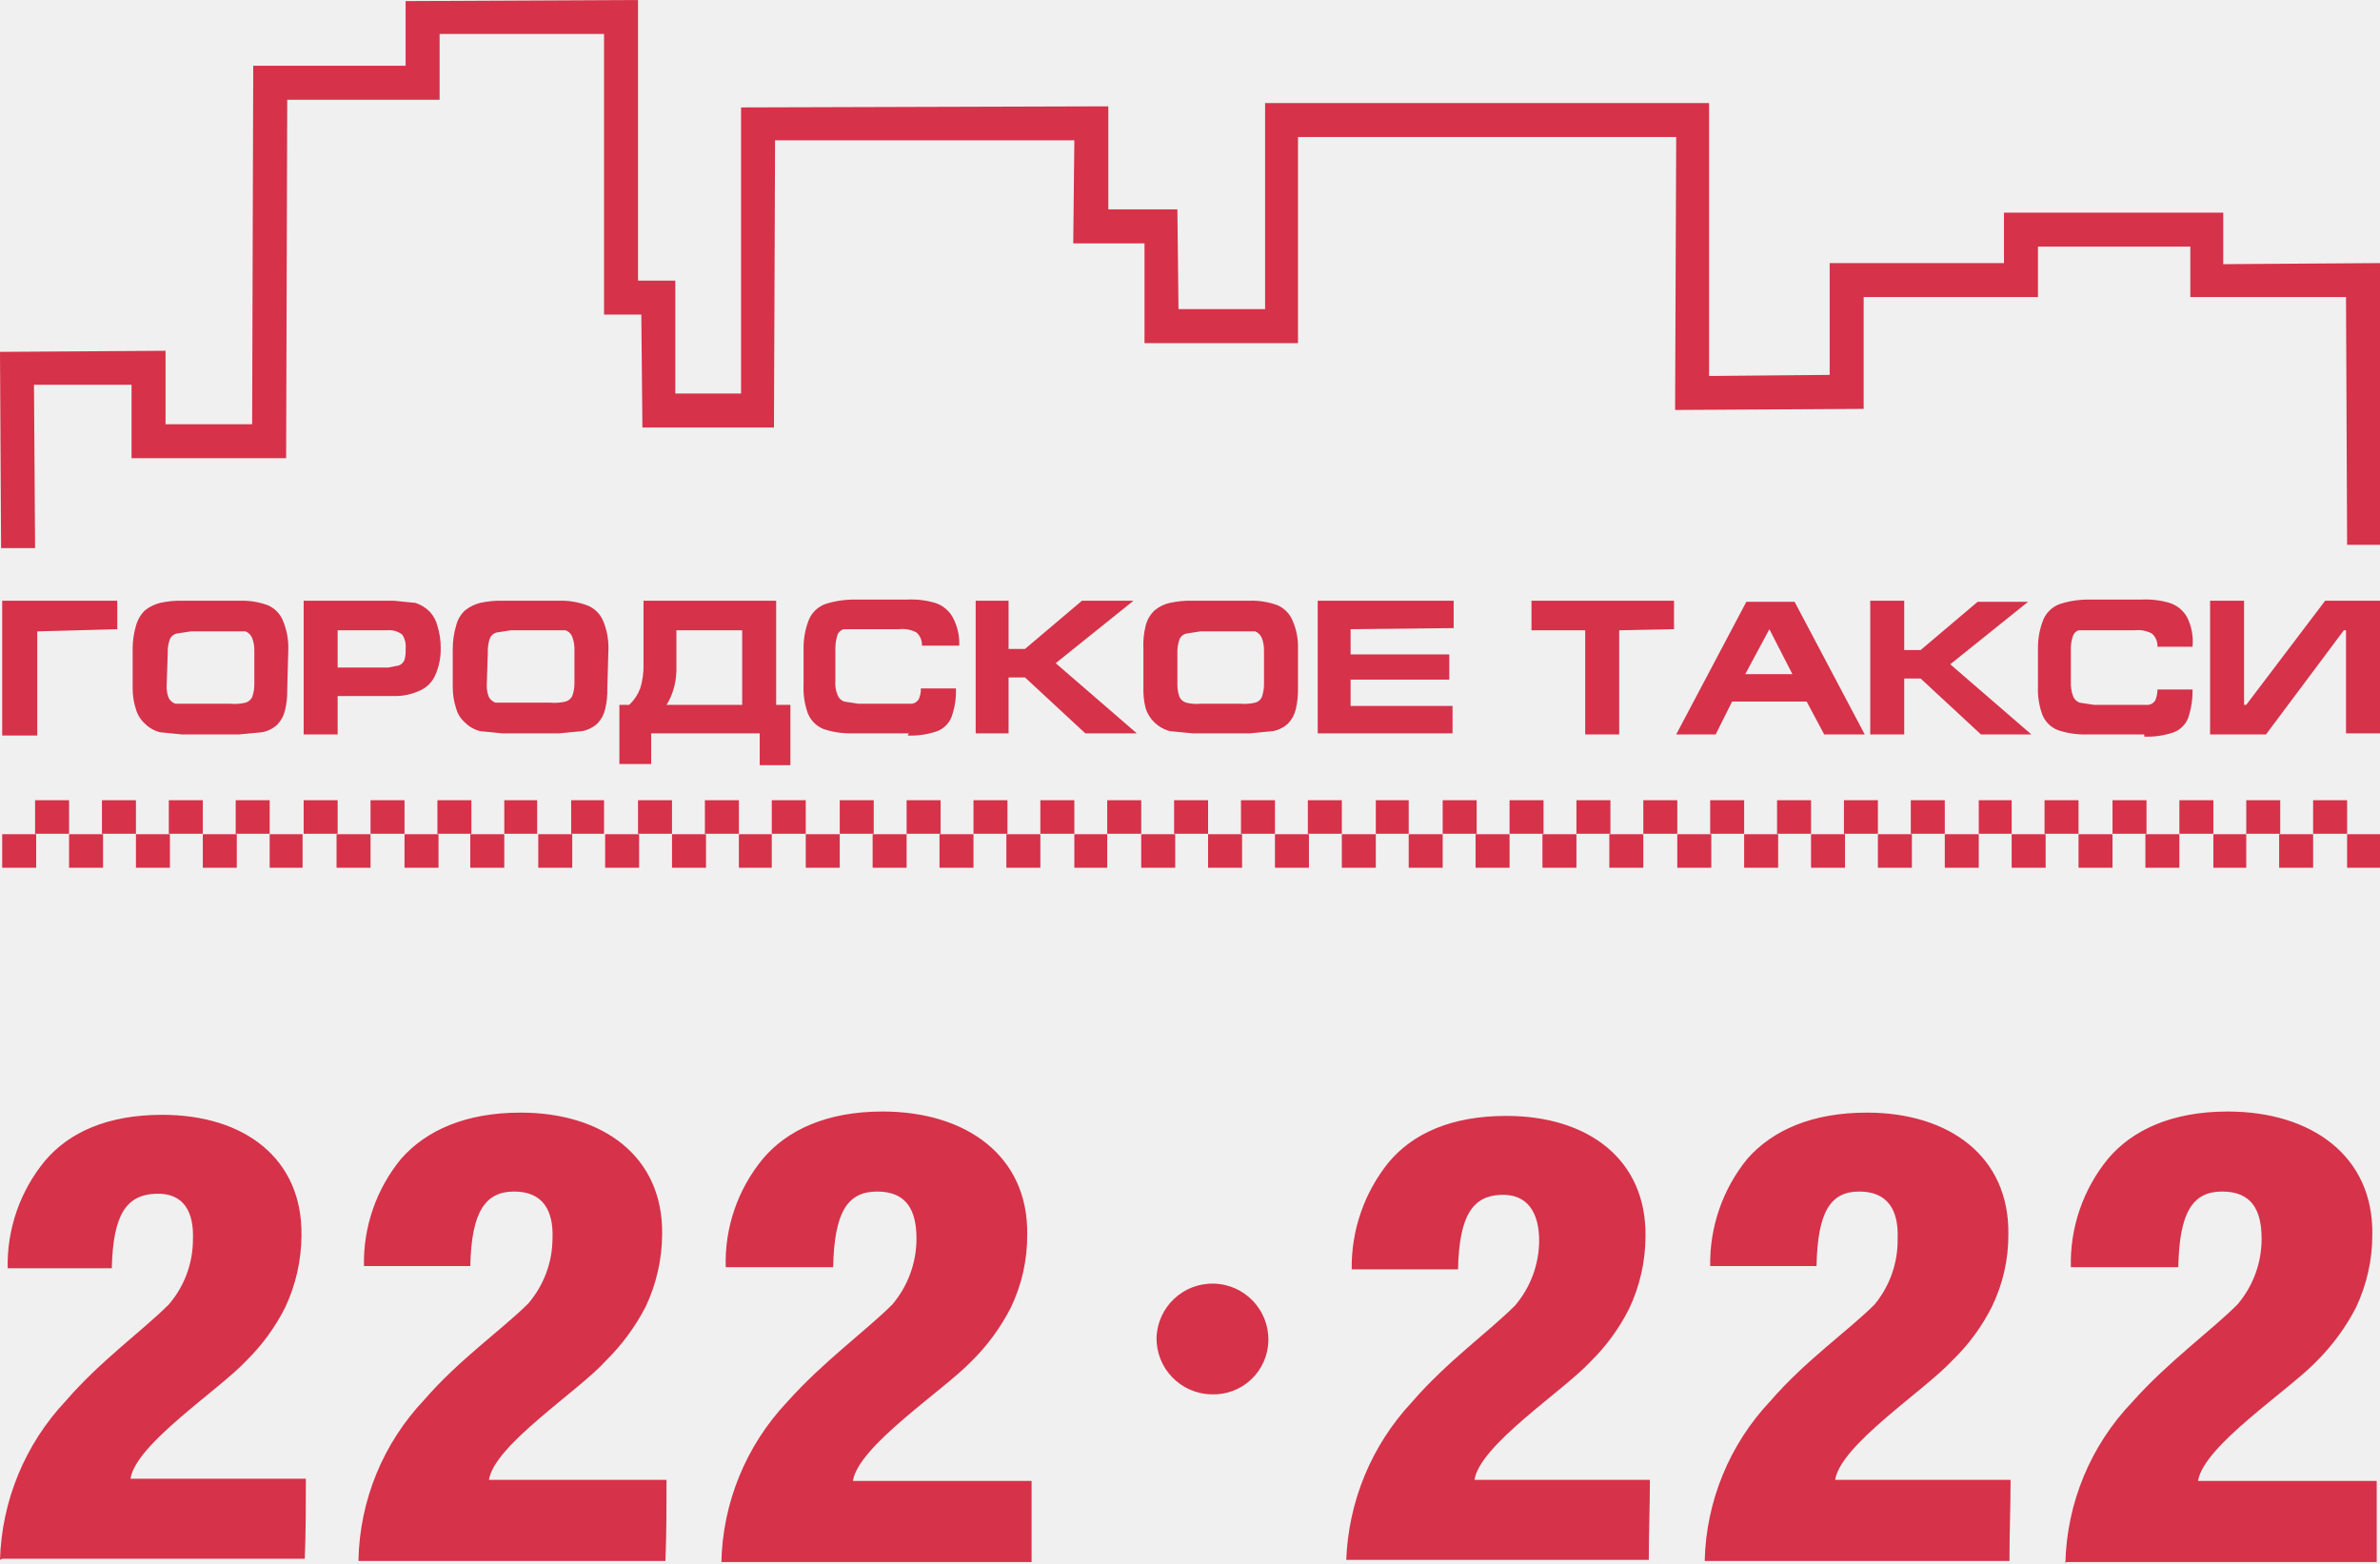
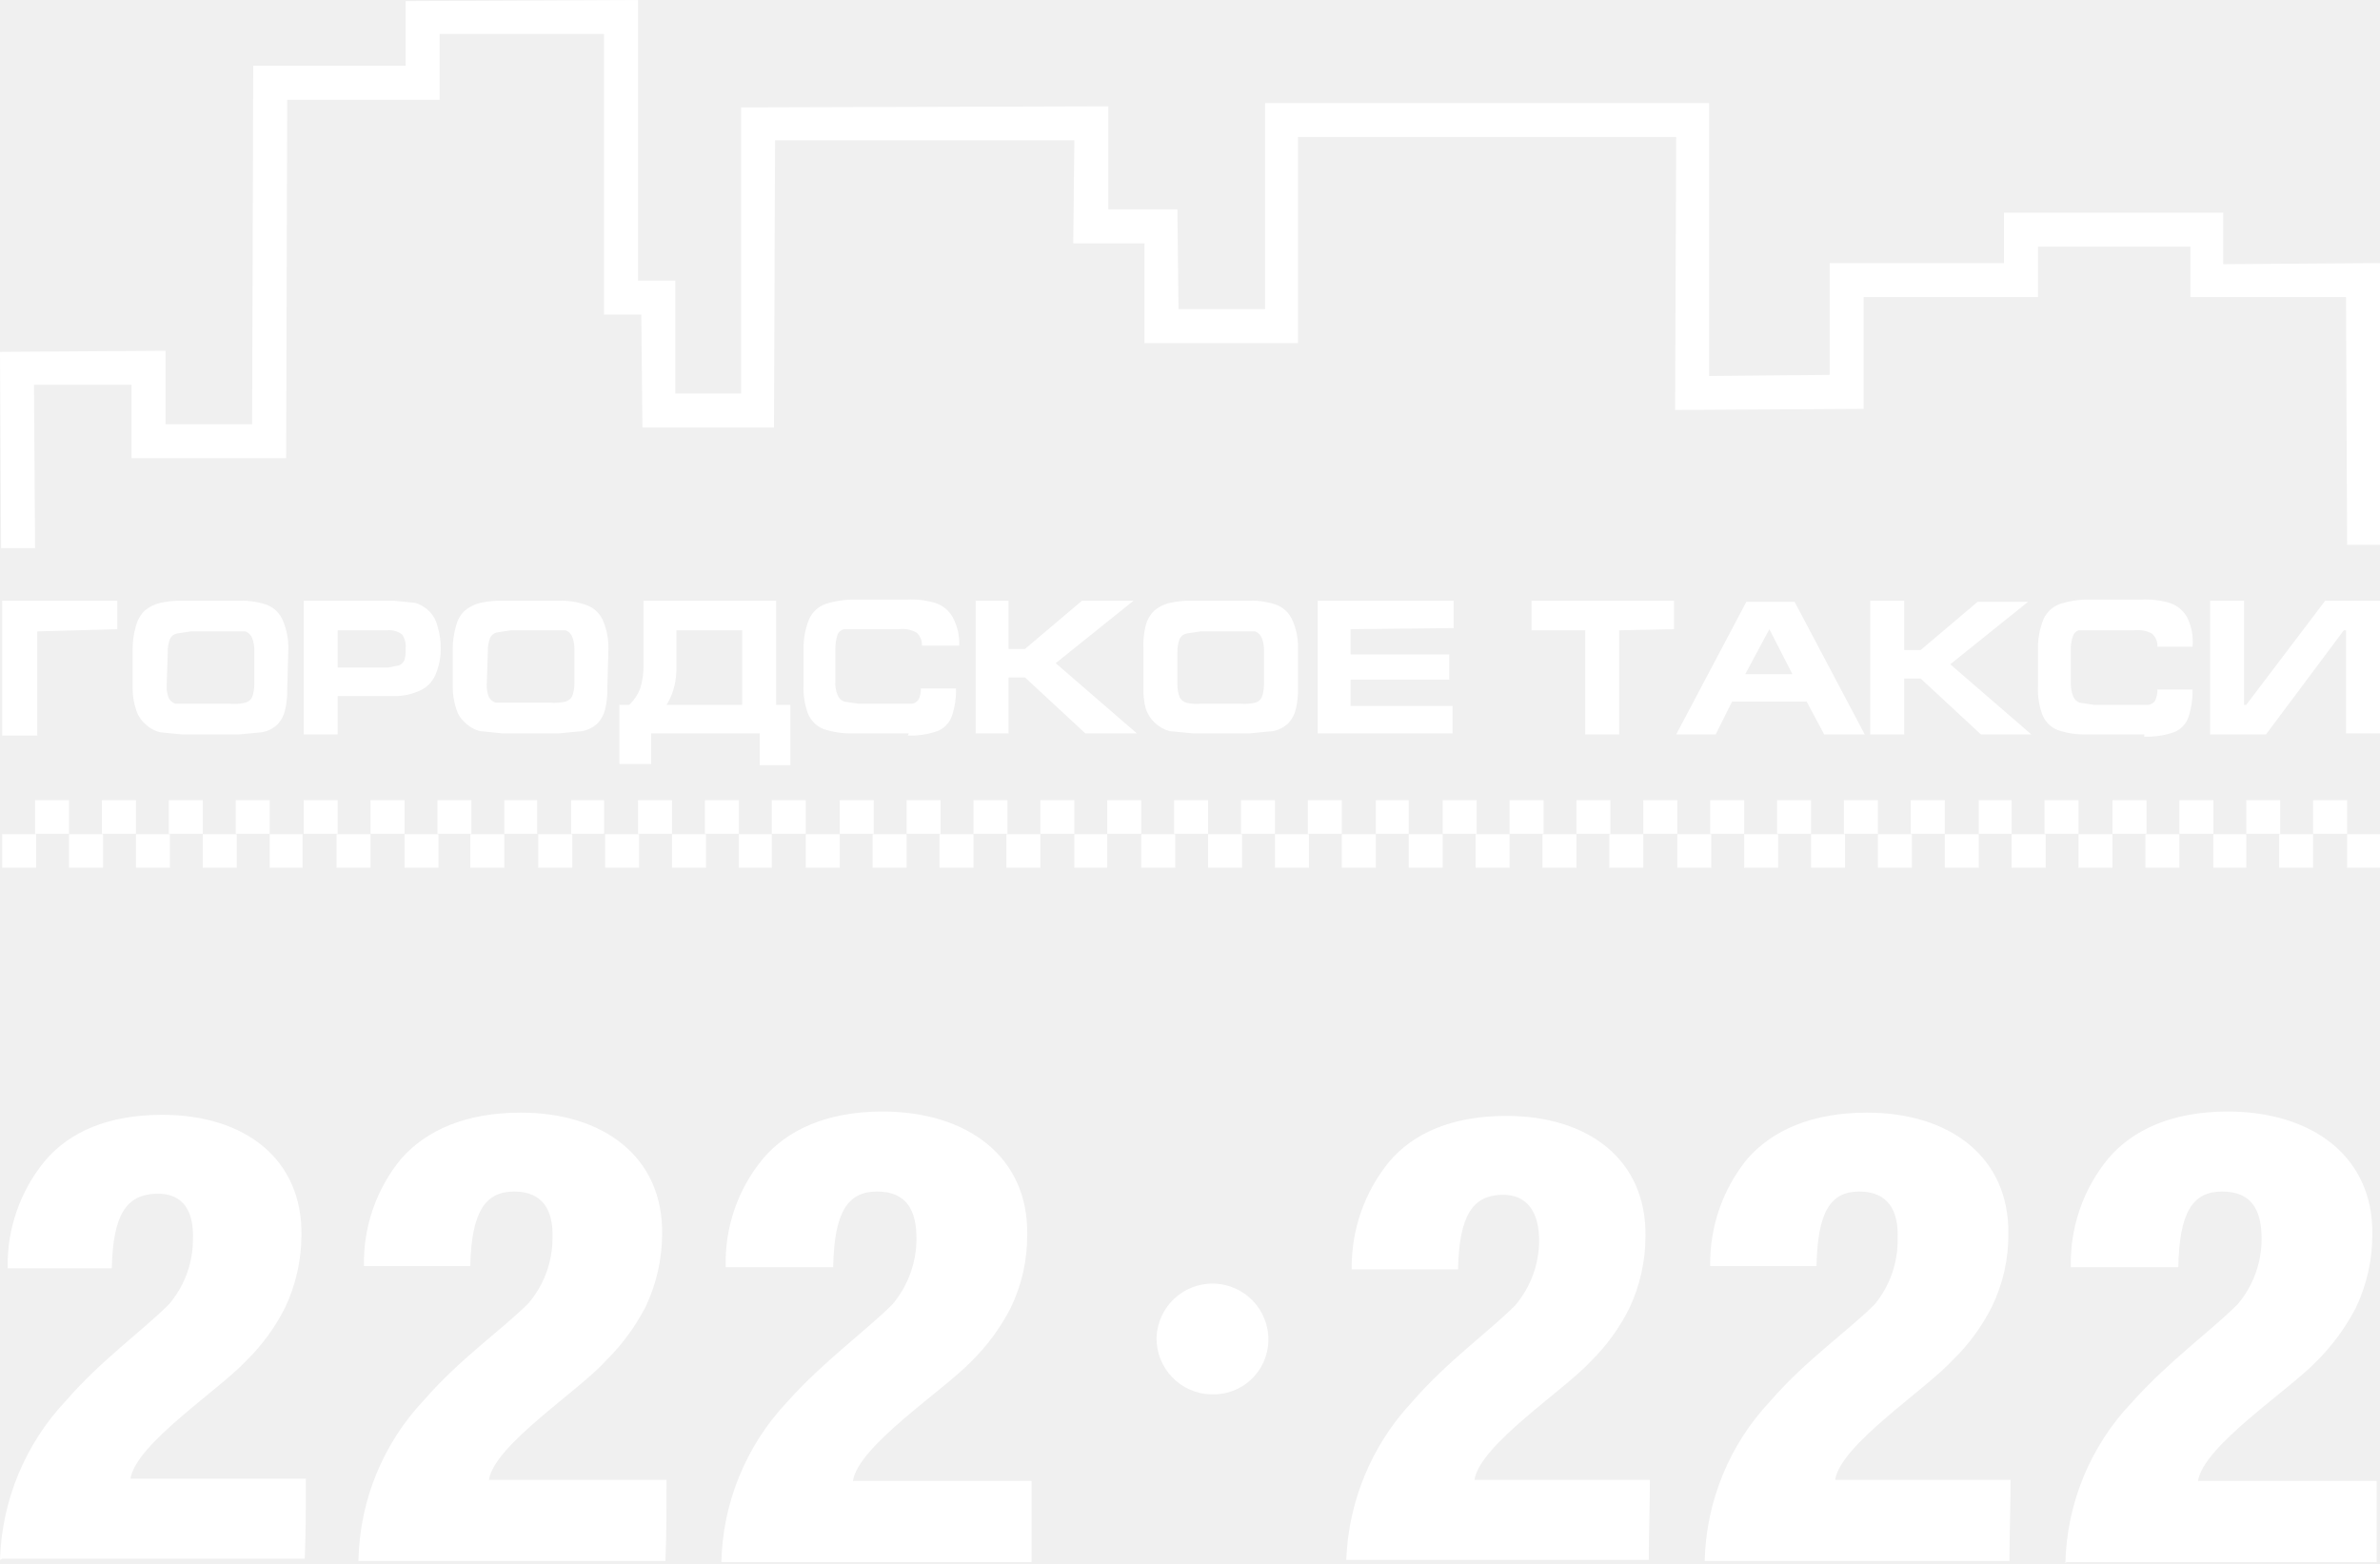
<svg xmlns="http://www.w3.org/2000/svg" viewBox="0 0 217.1 142.6">
-   <g fill="#d6324a">
+   <g fill="#fff">
    <path d="M57.4,64.3a4,4,0,0,0,1-1.5,6.8,6.8,0,0,0,.3-2.2V54.8H70.8v9.5h1.3v5.5H69.3V66.9H59.4v2.8H56.5V64.3Zm10.3,0V57.5h-6v3.7a6.3,6.3,0,0,1-.3,1.8,5.4,5.4,0,0,1-.6,1.3ZM214,57.5h-.2l-7.1,9.5h-5.1V54.8h3.1v9.5h.2l7.2-9.5h5V66.9H214Zm-18.4,9.5h-5.3a7.5,7.5,0,0,1-2.6-.4,2.5,2.5,0,0,1-1.4-1.4,6.7,6.7,0,0,1-.4-2.6V59.2a6.9,6.9,0,0,1,.5-2.7,2.6,2.6,0,0,1,1.5-1.4,8.4,8.4,0,0,1,2.8-.4h4.6a7.7,7.7,0,0,1,2.6.3,2.8,2.8,0,0,1,1.6,1.3A5,5,0,0,1,200,59h-3.2a1.5,1.5,0,0,0-.5-1.2,2.7,2.7,0,0,0-1.6-.3h-5.1a.8.8,0,0,0-.5.5,3.4,3.4,0,0,0-.2,1.3v2.9a3.3,3.3,0,0,0,.2,1.3,1,1,0,0,0,.6.6l1.3.2H196a.9.9,0,0,0,.6-.4,2.6,2.6,0,0,0,.2-1H200a7.6,7.6,0,0,1-.4,2.6,2.3,2.3,0,0,1-1.3,1.3,7.4,7.4,0,0,1-2.7.4Zm-21.9-7.7h1.5l5.2-4.4H185l-7.1,5.7,7.4,6.4h-4.6l-5.5-5.1h-1.5v5.1h-3.1V54.8h3.1Zm-8.9,4.7h-6.8l-1.5,3h-3.6l6.4-12.1h4.4l6.4,12.1h-3.7Zm-5.6-2.5h4.3l-2.1-4.1Zm-11.5-4v9.5h-3.1V57.5h-4.9V54.8h13v2.6Zm-24.5-.1v2.3h9V62h-9v2.4h9.3v2.5H120.2V54.8h12.4v2.5Zm-4.8,5.4a7.5,7.5,0,0,1-.2,1.9,2.8,2.8,0,0,1-.7,1.3,2.8,2.8,0,0,1-1.4.7l-2.1.2h-5.2l-2.1-.2a3.2,3.2,0,0,1-1.4-.8,3.1,3.1,0,0,1-.8-1.3,6.9,6.9,0,0,1-.2-1.9V59.2a7.2,7.2,0,0,1,.2-2.1,2.9,2.9,0,0,1,.8-1.4,3.3,3.3,0,0,1,1.4-.7,8.9,8.9,0,0,1,2.1-.2H114a6.8,6.8,0,0,1,2.5.4,2.6,2.6,0,0,1,1.4,1.4,5.9,5.9,0,0,1,.5,2.6Zm-11-.3a3.2,3.2,0,0,0,.2,1.1,1,1,0,0,0,.6.5,3.9,3.9,0,0,0,1.3.1h3.7a4.2,4.2,0,0,0,1.3-.1.9.9,0,0,0,.6-.5,3.4,3.4,0,0,0,.2-1.2v-3a3.1,3.1,0,0,0-.2-1.2,1.1,1.1,0,0,0-.6-.6h-5l-1.3.2a.9.9,0,0,0-.6.5,3.4,3.4,0,0,0-.2,1.3ZM92,59.2h1.5l5.2-4.4h4.7l-7.1,5.7,7.4,6.4H99l-5.5-5.1H92v5.1H89V54.8H92Zm-9.1,7.7H77.7a7.6,7.6,0,0,1-2.6-.4,2.6,2.6,0,0,1-1.4-1.4,6.7,6.7,0,0,1-.4-2.6V59.2a6.9,6.9,0,0,1,.5-2.7,2.6,2.6,0,0,1,1.5-1.4,8.5,8.5,0,0,1,2.8-.4h4.6a7.7,7.7,0,0,1,2.6.3,2.8,2.8,0,0,1,1.6,1.3,5,5,0,0,1,.6,2.6H84.1a1.5,1.5,0,0,0-.5-1.2,2.7,2.7,0,0,0-1.6-.3h-5a.8.8,0,0,0-.6.5,4.1,4.1,0,0,0-.2,1.3v2.9a2.8,2.8,0,0,0,.2,1.3,1,1,0,0,0,.6.6l1.3.2h4.9a.9.9,0,0,0,.6-.4,2.2,2.2,0,0,0,.2-1h3.2a7,7,0,0,1-.4,2.6,2.3,2.3,0,0,1-1.3,1.3,7.4,7.4,0,0,1-2.7.4ZM55.4,62.8a7.4,7.4,0,0,1-.2,1.9,2.8,2.8,0,0,1-.7,1.3,2.9,2.9,0,0,1-1.4.7l-2.1.2H45.8l-2-.2a3,3,0,0,1-1.4-.8,2.6,2.6,0,0,1-.8-1.3,6,6,0,0,1-.3-1.9V59.2a7.3,7.3,0,0,1,.3-2.1,2.8,2.8,0,0,1,.8-1.4,3.6,3.6,0,0,1,1.4-.7,8.8,8.8,0,0,1,2.1-.2H51a6.9,6.9,0,0,1,2.5.4A2.6,2.6,0,0,1,55,56.6a6.3,6.3,0,0,1,.5,2.6Zm-11-.3a2.7,2.7,0,0,0,.2,1.1,1.1,1.1,0,0,0,.6.5h5a4.4,4.4,0,0,0,1.4-.1,1,1,0,0,0,.6-.5,3.4,3.4,0,0,0,.2-1.2v-3a3.1,3.1,0,0,0-.2-1.2,1,1,0,0,0-.6-.6h-5l-1.3.2a.9.9,0,0,0-.6.5,3.3,3.3,0,0,0-.2,1.3Zm-13.6,1v3.5H27.7V54.8h8.2l2,.2a3.3,3.3,0,0,1,1.3.8,2.9,2.9,0,0,1,.7,1.3,6.5,6.5,0,0,1,.3,2,5.8,5.8,0,0,1-.5,2.5A2.7,2.7,0,0,1,38.3,63a5.4,5.4,0,0,1-2.4.5Zm0-2.6h4.6l1-.2a.9.9,0,0,0,.5-.5,3.2,3.2,0,0,0,.1-1,2,2,0,0,0-.3-1.3,1.9,1.9,0,0,0-1.4-.4H30.8Zm-4.6,2a7.4,7.4,0,0,1-.2,1.9,2.8,2.8,0,0,1-.7,1.3,2.8,2.8,0,0,1-1.4.7l-2.1.2H16.6l-2-.2a3,3,0,0,1-1.4-.8,2.8,2.8,0,0,1-.8-1.3,6,6,0,0,1-.3-1.9V59.2a7.3,7.3,0,0,1,.3-2.1,3.1,3.1,0,0,1,.8-1.4,3.6,3.6,0,0,1,1.4-.7,8.8,8.8,0,0,1,2.1-.2h5.2a6.9,6.9,0,0,1,2.5.4,2.6,2.6,0,0,1,1.4,1.4,6.3,6.3,0,0,1,.5,2.6Zm-11-.3a2.7,2.7,0,0,0,.2,1.1,1.1,1.1,0,0,0,.6.5h5a4.4,4.4,0,0,0,1.4-.1,1,1,0,0,0,.6-.5,3.4,3.4,0,0,0,.2-1.2v-3a3.1,3.1,0,0,0-.2-1.2,1.1,1.1,0,0,0-.6-.6h-5l-1.3.2a.9.9,0,0,0-.6.5,3.3,3.3,0,0,0-.2,1.3Zm-11.8-5v9.5H.2V54.8H10.7v2.6Z" />
    <rect x="15.4" y="73" width="3.1" height="3.06" />
    <rect x="27.7" y="73" width="3.1" height="3.06" />
    <rect x="39.9" y="73" width="3.1" height="3.06" />
    <rect x="52.1" y="73" width="3" height="3.06" />
    <rect x="64.3" y="73" width="3.1" height="3.06" />
    <rect x="76.6" y="73" width="3.1" height="3.06" />
    <rect x="88.8" y="73" width="3.1" height="3.06" />
    <rect x="101" y="73" width="3.1" height="3.06" />
    <rect x="113.2" y="73" width="3.1" height="3.06" />
    <rect x="125.5" y="73" width="3" height="3.06" />
    <rect x="137.7" y="73" width="3.1" height="3.06" />
    <rect x="149.9" y="73" width="3.1" height="3.06" />
    <rect x="162.1" y="73" width="3.1" height="3.06" />
    <rect x="174.3" y="73" width="3.1" height="3.06" />
    <rect x="186.5" y="73" width="3.1" height="3.06" />
    <rect x="198.8" y="73" width="3.1" height="3.06" />
    <rect x="211" y="73" width="3.1" height="3.06" />
    <rect x="12.4" y="76.1" width="3.1" height="3.06" />
    <rect x="24.6" y="76.1" width="3" height="3.06" />
    <rect x="36.9" y="76.1" width="3.1" height="3.06" />
    <rect x="49.1" y="76.1" width="3.1" height="3.06" />
    <rect x="61.3" y="76.1" width="3.1" height="3.06" />
    <rect x="73.5" y="76.1" width="3.1" height="3.06" />
    <rect x="85.7" y="76.1" width="3.1" height="3.06" />
    <rect x="98" y="76.1" width="3" height="3.06" />
    <rect x="110.2" y="76.1" width="3.1" height="3.06" />
    <rect x="122.4" y="76.1" width="3.1" height="3.06" />
    <rect x="134.6" y="76.1" width="3.1" height="3.06" />
    <rect x="146.8" y="76.1" width="3.1" height="3.06" />
    <rect x="159.1" y="76.1" width="3.1" height="3.06" />
    <rect x="171.3" y="76.1" width="3.1" height="3.06" />
    <rect x="183.5" y="76.1" width="3.1" height="3.06" />
    <rect x="195.7" y="76.1" width="3.1" height="3.06" />
    <rect x="207.9" y="76.1" width="3.1" height="3.06" />
    <rect x="9.3" y="73" width="3.1" height="3.06" />
    <rect x="21.5" y="73" width="3.1" height="3.06" />
    <rect x="33.8" y="73" width="3.1" height="3.06" />
    <rect x="46" y="73" width="3" height="3.06" />
    <rect x="58.2" y="73" width="3.1" height="3.06" />
    <rect x="70.4" y="73" width="3.1" height="3.06" />
    <rect x="82.7" y="73" width="3.1" height="3.06" />
    <rect x="94.9" y="73" width="3.1" height="3.06" />
    <rect x="107.1" y="73" width="3.1" height="3.06" />
    <rect x="119.3" y="73" width="3.1" height="3.06" />
    <rect x="131.6" y="73" width="3.1" height="3.06" />
    <rect x="143.8" y="73" width="3.1" height="3.06" />
    <rect x="156" y="73" width="3.1" height="3.06" />
    <rect x="168.2" y="73" width="3.1" height="3.06" />
    <rect x="180.5" y="73" width="3" height="3.06" />
    <rect x="192.7" y="73" width="3.1" height="3.06" />
    <rect x="204.9" y="73" width="3.1" height="3.06" />
    <rect x="6.3" y="76.1" width="3.1" height="3.06" />
    <rect x="18.5" y="76.1" width="3.1" height="3.06" />
    <rect x="30.7" y="76.1" width="3.1" height="3.06" />
    <rect x="42.9" y="76.1" width="3.1" height="3.06" />
    <rect x="55.2" y="76.1" width="3.1" height="3.06" />
    <rect x="67.4" y="76.1" width="3" height="3.06" />
    <rect x="79.6" y="76.1" width="3.1" height="3.06" />
    <rect x="91.8" y="76.1" width="3.1" height="3.06" />
    <rect x="104.1" y="76.1" width="3.1" height="3.06" />
    <rect x="116.3" y="76.1" width="3.1" height="3.06" />
    <rect x="128.5" y="76.1" width="3.1" height="3.06" />
    <rect x="140.7" y="76.1" width="3.1" height="3.06" />
    <rect x="153" y="76.1" width="3.1" height="3.06" />
    <rect x="165.2" y="76.1" width="3.1" height="3.06" />
    <rect x="177.4" y="76.1" width="3.1" height="3.06" />
    <rect x="189.6" y="76.1" width="3.1" height="3.06" />
    <rect x="201.9" y="76.1" width="3" height="3.06" />
    <rect x="214.1" y="76.1" width="3.1" height="3.06" />
    <rect x="3.2" y="73" width="3.1" height="3.06" />
    <rect x="0.2" y="76.1" width="3.1" height="3.06" />
    <polygon points="214 27.1 199.8 27.1 199.8 22.5 185.9 22.5 185.9 27.1 170 27.1 170 37.3 152.8 37.4 152.9 12.5 118.4 12.5 118.4 31.3 104.4 31.3 104.4 22.2 97.9 22.2 98 12.8 70.7 12.8 70.6 39 58.6 39 58.5 28.7 55.1 28.7 55.1 3.1 40.1 3.1 40.1 9.1 26.2 9.1 26.1 41.8 12 41.8 12 35.1 3.1 35.1 3.2 50 0.1 50 0 32.1 15.1 32 15.1 38.7 23 38.7 23.1 6 37 6 37 0.1 58.2 0 58.2 25.6 61.6 25.6 61.6 35.9 67.6 35.9 67.6 9.8 101.1 9.7 101.1 19.1 107.4 19.1 107.5 28.2 115.4 28.2 115.4 9.4 155.9 9.4 155.9 34.3 166.9 34.2 166.9 24 182.8 24 182.8 19.4 202.8 19.4 202.8 24.1 217.1 24 217.1 49.7 214.1 49.7 214 27.1" />
    <path d="M65.8,142.5H94.1v-7.4H77.8c.5-3.2,8.2-8.2,10.8-10.9a19,19,0,0,0,3.6-4.9,15.1,15.1,0,0,0,1.5-6.7c.1-7.1-5.5-11.2-13.2-11.2-5.1,0-8.7,1.7-10.9,4.3a14.8,14.8,0,0,0-3.4,9.9H76c.1-5,1.3-6.9,4-6.9s3.6,1.7,3.6,4.3a9.3,9.3,0,0,1-2.2,6c-2.4,2.4-6.3,5.2-9.6,8.9a22,22,0,0,0-6,14.7Zm-33.1-.1H60.7c.1-2.5.1-4.9.1-7.4H44.6c.5-3.2,8.2-8.1,10.7-10.9a19.5,19.5,0,0,0,3.6-4.9,15.7,15.7,0,0,0,1.5-6.6c.1-7.1-5.4-11.1-12.9-11.1-5,0-8.6,1.6-10.9,4.2a14.9,14.9,0,0,0-3.4,9.8h9.7c.1-5,1.4-6.8,4-6.8s3.6,1.7,3.5,4.3a9.2,9.2,0,0,1-2.2,5.9c-2.4,2.4-6.3,5.1-9.5,8.8a21.9,21.9,0,0,0-6,14.6ZM.2,142.2H27.8c.1-2.4.1-4.9.1-7.3h-16c.5-3.2,8.1-8.1,10.6-10.8a18.4,18.4,0,0,0,3.5-4.8,15.6,15.6,0,0,0,1.5-6.6c.1-7-5.2-11-12.7-11-5,0-8.5,1.6-10.7,4.2a14.9,14.9,0,0,0-3.4,9.8h9.5c.1-5,1.4-6.7,4-6.8s3.5,1.7,3.4,4.2a9.1,9.1,0,0,1-2.2,5.9c-2.4,2.4-6.2,5.1-9.4,8.8a22.1,22.1,0,0,0-6,14.5Z" />
    <path d="M110.7,117.1a5.1,5.1,0,0,1,5,5.2,5,5,0,0,1-5.2,4.9,5.1,5.1,0,0,1-5-5.2,5.1,5.1,0,0,1,5.2-4.9Z" />
    <path d="M188.5,142.5h28.3v-7.4H200.5c.5-3.2,8.2-8.2,10.8-10.9a19.8,19.8,0,0,0,3.6-4.9,15.5,15.5,0,0,0,1.5-6.7c.1-7.1-5.5-11.2-13.2-11.2-5.1,0-8.7,1.7-10.9,4.3a15,15,0,0,0-3.4,9.9h9.8c.1-5,1.3-6.9,4-6.9s3.6,1.7,3.6,4.3a9.2,9.2,0,0,1-2.2,6c-2.4,2.4-6.3,5.2-9.6,8.9a22,22,0,0,0-6.1,14.7Zm-33.1-.1h27.9c0-2.5.1-4.9.1-7.4H167.4c.5-3.2,8.1-8.1,10.7-10.9a18.2,18.2,0,0,0,3.6-4.9,14.9,14.9,0,0,0,1.5-6.6c.1-7.1-5.4-11.1-12.9-11.1-5,0-8.6,1.6-10.9,4.2a15.1,15.1,0,0,0-3.4,9.8h9.7c.1-5,1.3-6.8,3.9-6.8s3.6,1.7,3.5,4.3A9.2,9.2,0,0,1,171,119c-2.4,2.4-6.3,5.1-9.5,8.8a22,22,0,0,0-6,14.6Zm-32.6-.1h27.6c0-2.4.1-4.9.1-7.3h-16c.5-3.2,8.1-8.1,10.6-10.8a18.3,18.3,0,0,0,3.5-4.8,15.5,15.5,0,0,0,1.5-6.6c.1-7-5.2-11-12.7-11-5,0-8.5,1.6-10.7,4.2a15.2,15.2,0,0,0-3.4,9.8H133c.1-5,1.4-6.7,3.9-6.8s3.5,1.7,3.5,4.2a9.2,9.2,0,0,1-2.2,5.9c-2.4,2.4-6.2,5.1-9.4,8.8a22.3,22.3,0,0,0-6,14.5Z" />
  </g>
</svg>
